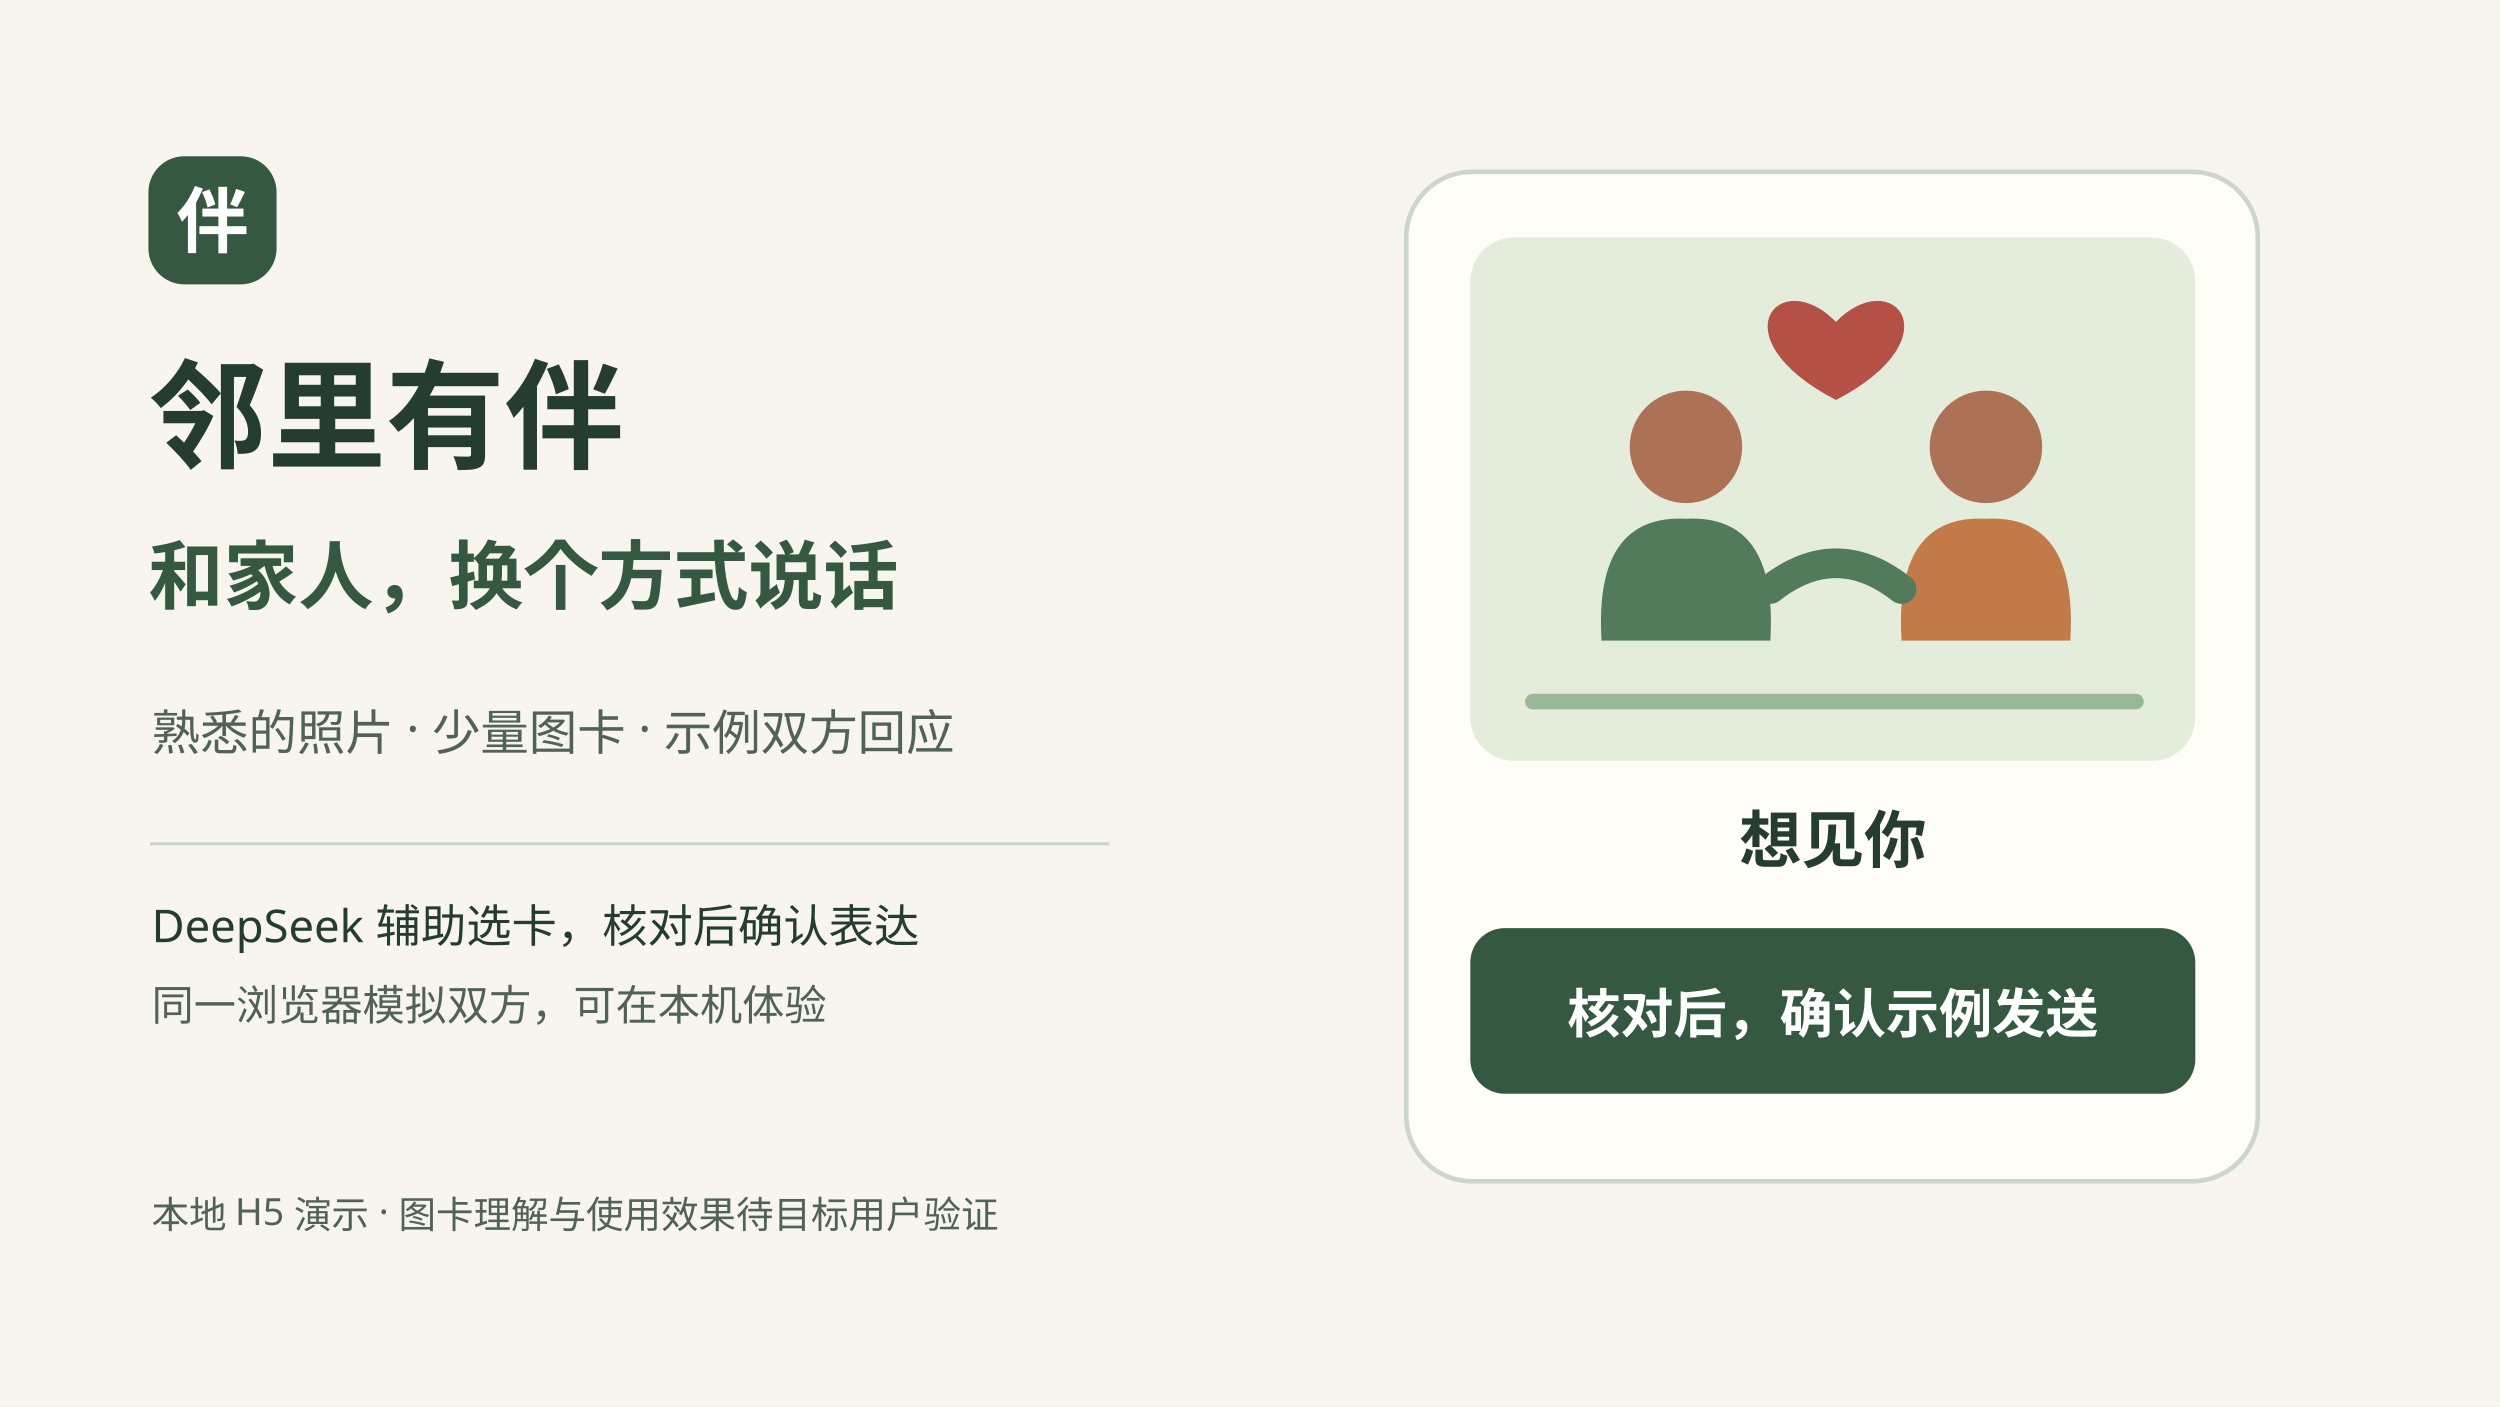
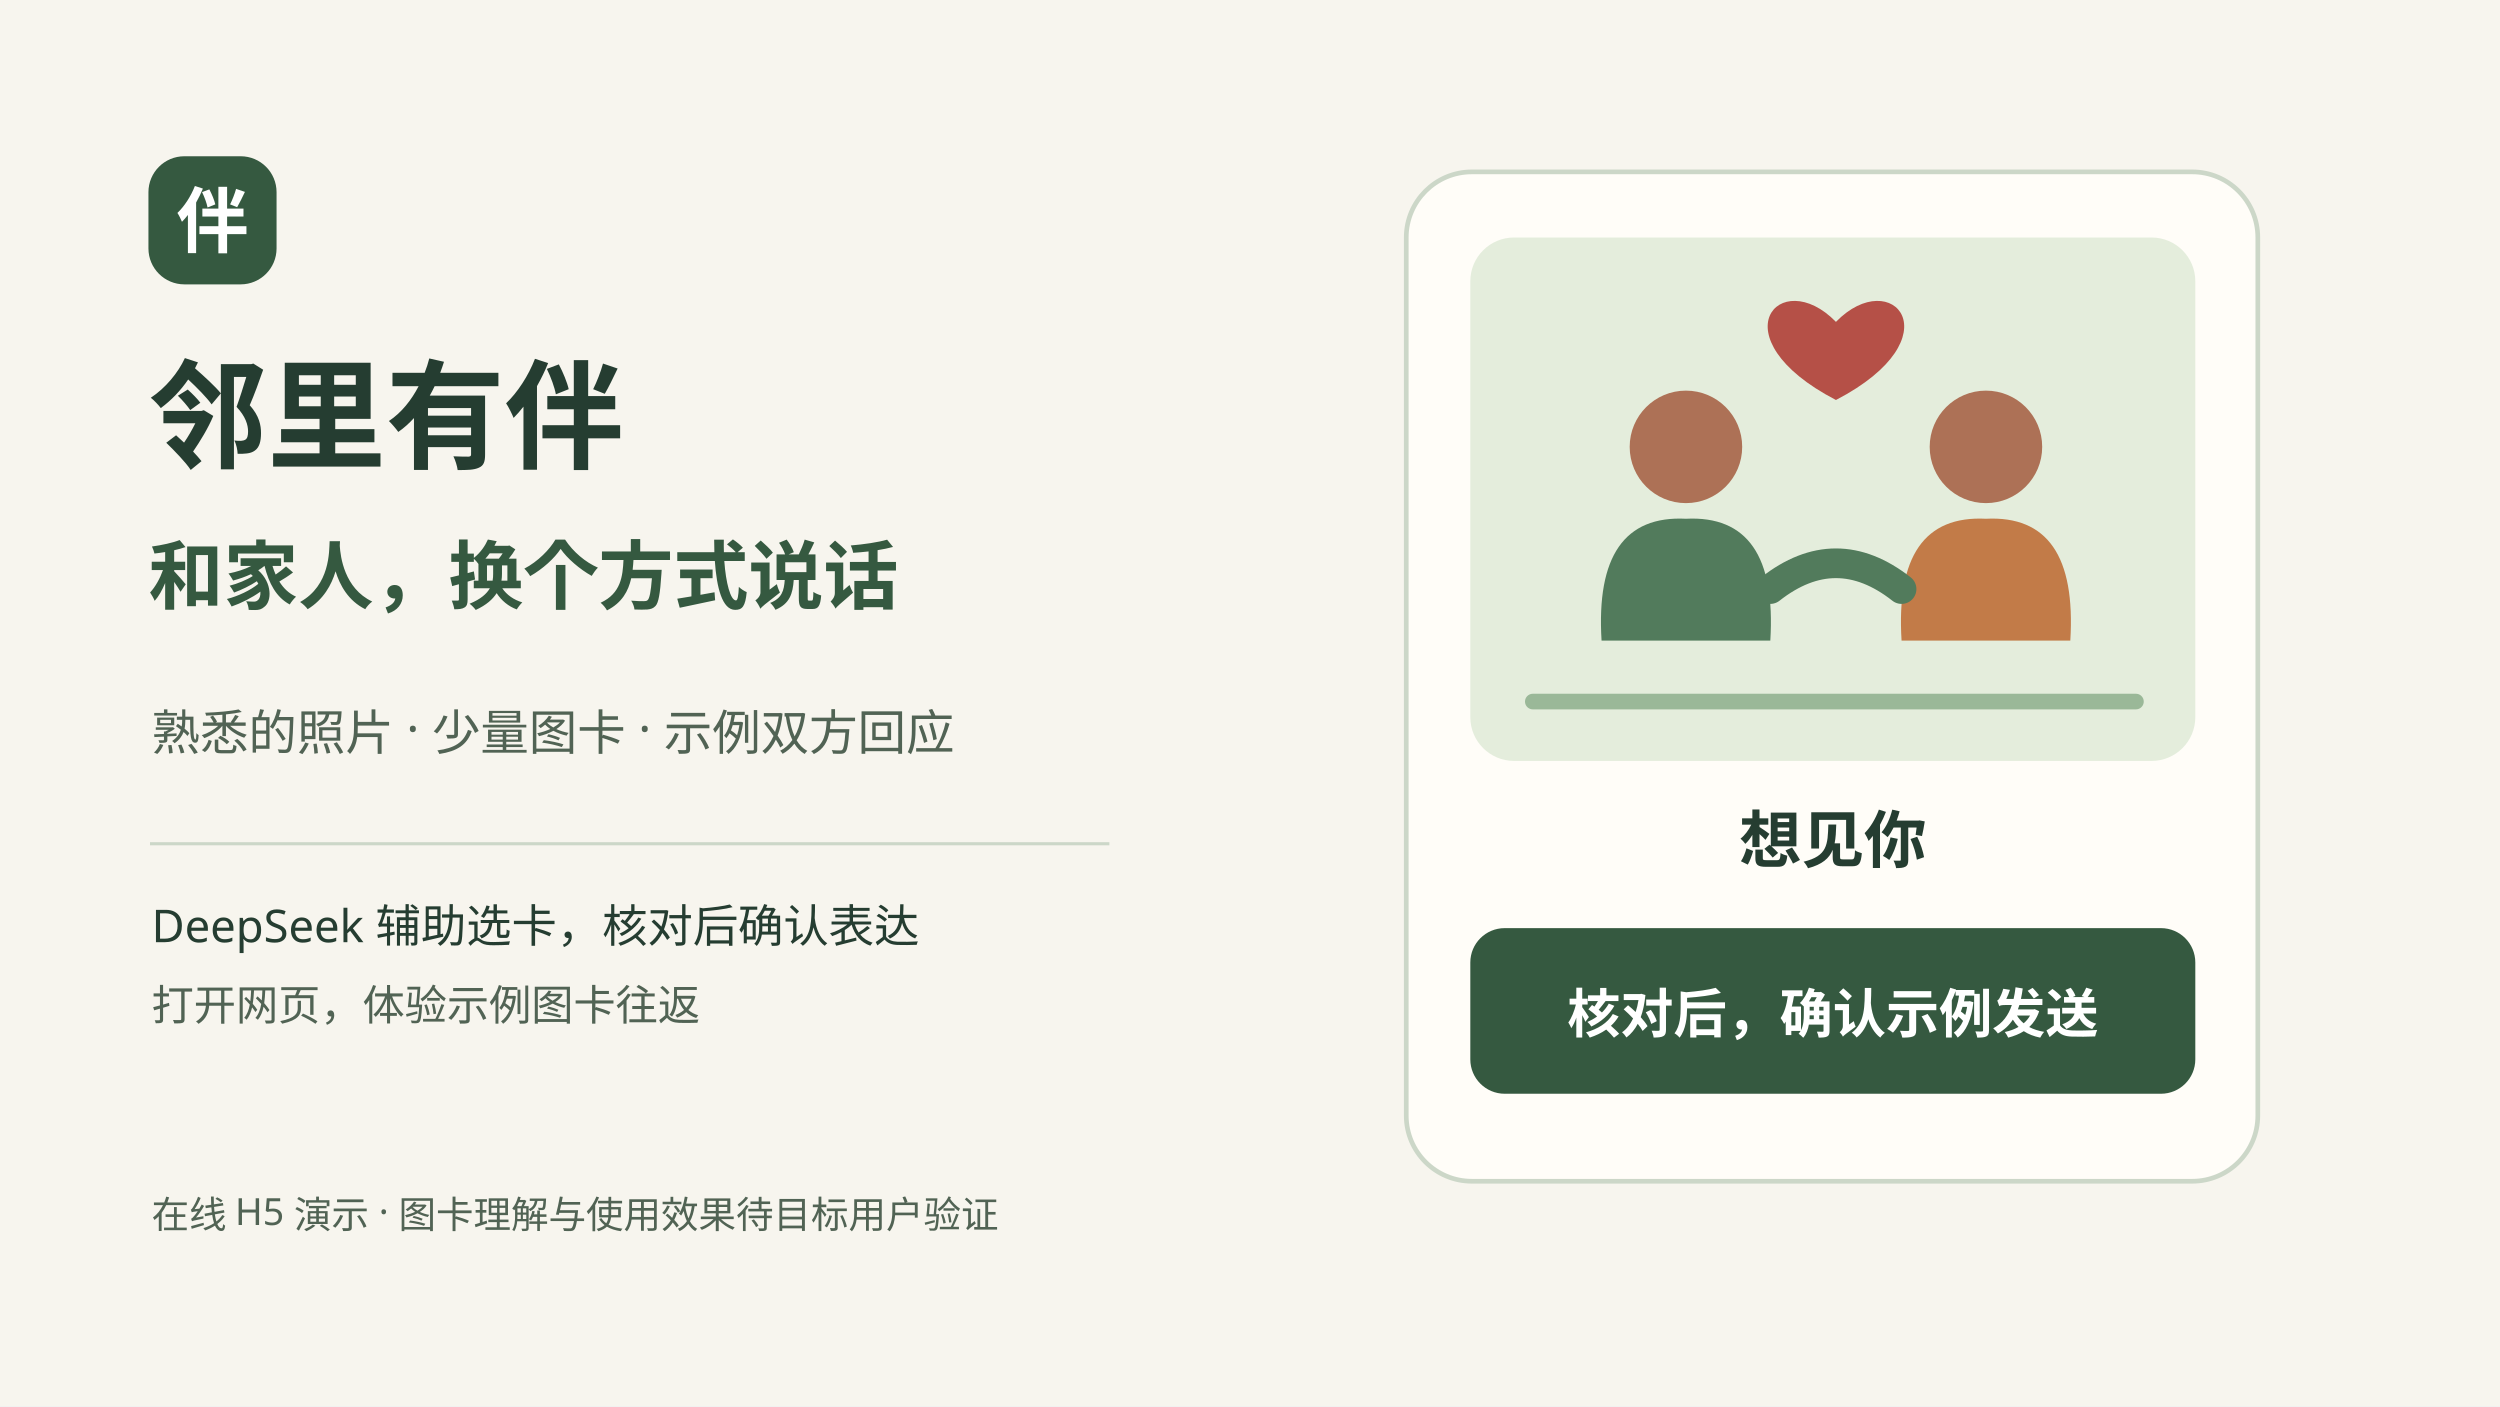
<svg xmlns="http://www.w3.org/2000/svg" width="1600" height="900" viewBox="0 0 1600 900">
  <rect width="1600" height="900" fill="#f7f5ee" />
  <rect x="95" y="100" width="82" height="82" rx="23" fill="#355940" />
  <g font-family="Microsoft YaHei, PingFang SC, sans-serif">
    <text x="136" y="158" text-anchor="middle" fill="#ffffff" font-size="46" font-weight="700">伴</text>
    <text x="95" y="294" fill="#253d31" font-size="76" font-weight="700">邻里有伴</text>
    <text x="95" y="386" fill="#355940" font-size="48" font-weight="700">和家人，换个方式说话</text>
    <text x="97" y="480" fill="#516354" font-size="31">熟悉的照片 · 少量图卡 · 示例双方回应</text>
    <path d="M96 540 H710" stroke="#ccd7c8" stroke-width="2" />
    <text x="97" y="603" fill="#253d31" font-size="29">DeepSeek 辅助选卡，核对后确认表达</text>
-     <text x="97" y="653" fill="#516354" font-size="27">同一浏览器模拟双方，可在本机体验</text>
-     <text x="97" y="786" fill="#516354" font-size="24">本地 H5 演示 · 图卡理解与使用效果待目标用户验证</text>
+     <text x="97" y="653" fill="#516354" font-size="27">打开网页，体验示例图卡往返</text>
+     <text x="97" y="786" fill="#516354" font-size="24">在线 H5 演示 · 图卡理解与使用效果待目标用户验证</text>
  </g>
  <rect x="900" y="110" width="545" height="646" rx="42" fill="#fffdf8" stroke="#ccd7c8" stroke-width="3" />
  <rect x="941" y="152" width="464" height="335" rx="28" fill="#e4eddc" />
  <path d="M981 449 H1367" stroke="#9ab898" stroke-width="10" stroke-linecap="round" />
  <g>
    <circle cx="1079" cy="286" r="36" fill="#ad7156" />
    <path d="M1025 410 Q1020 329 1079 332 Q1138 329 1133 410" fill="#527b5c" />
    <circle cx="1271" cy="286" r="36" fill="#ad7156" />
    <path d="M1217 410 Q1212 329 1271 332 Q1330 329 1325 410" fill="#c27b48" />
    <path d="M1133 377 Q1175 344 1217 377" fill="none" stroke="#527b5c" stroke-width="19" stroke-linecap="round" />
    <path d="M1175 206 C1139 169 1098 216 1175 256 C1252 216 1211 169 1175 206" fill="#b55047" />
  </g>
  <g font-family="Microsoft YaHei, PingFang SC, sans-serif" text-anchor="middle">
    <text x="1173" y="552" fill="#253d31" font-size="40" font-weight="700">想见你</text>
    <rect x="941" y="594" width="464" height="106" rx="22" fill="#355940" />
    <text x="1173" y="661" fill="#ffffff" font-size="34" font-weight="700">核对后，确认示例发送</text>
  </g>
</svg>
